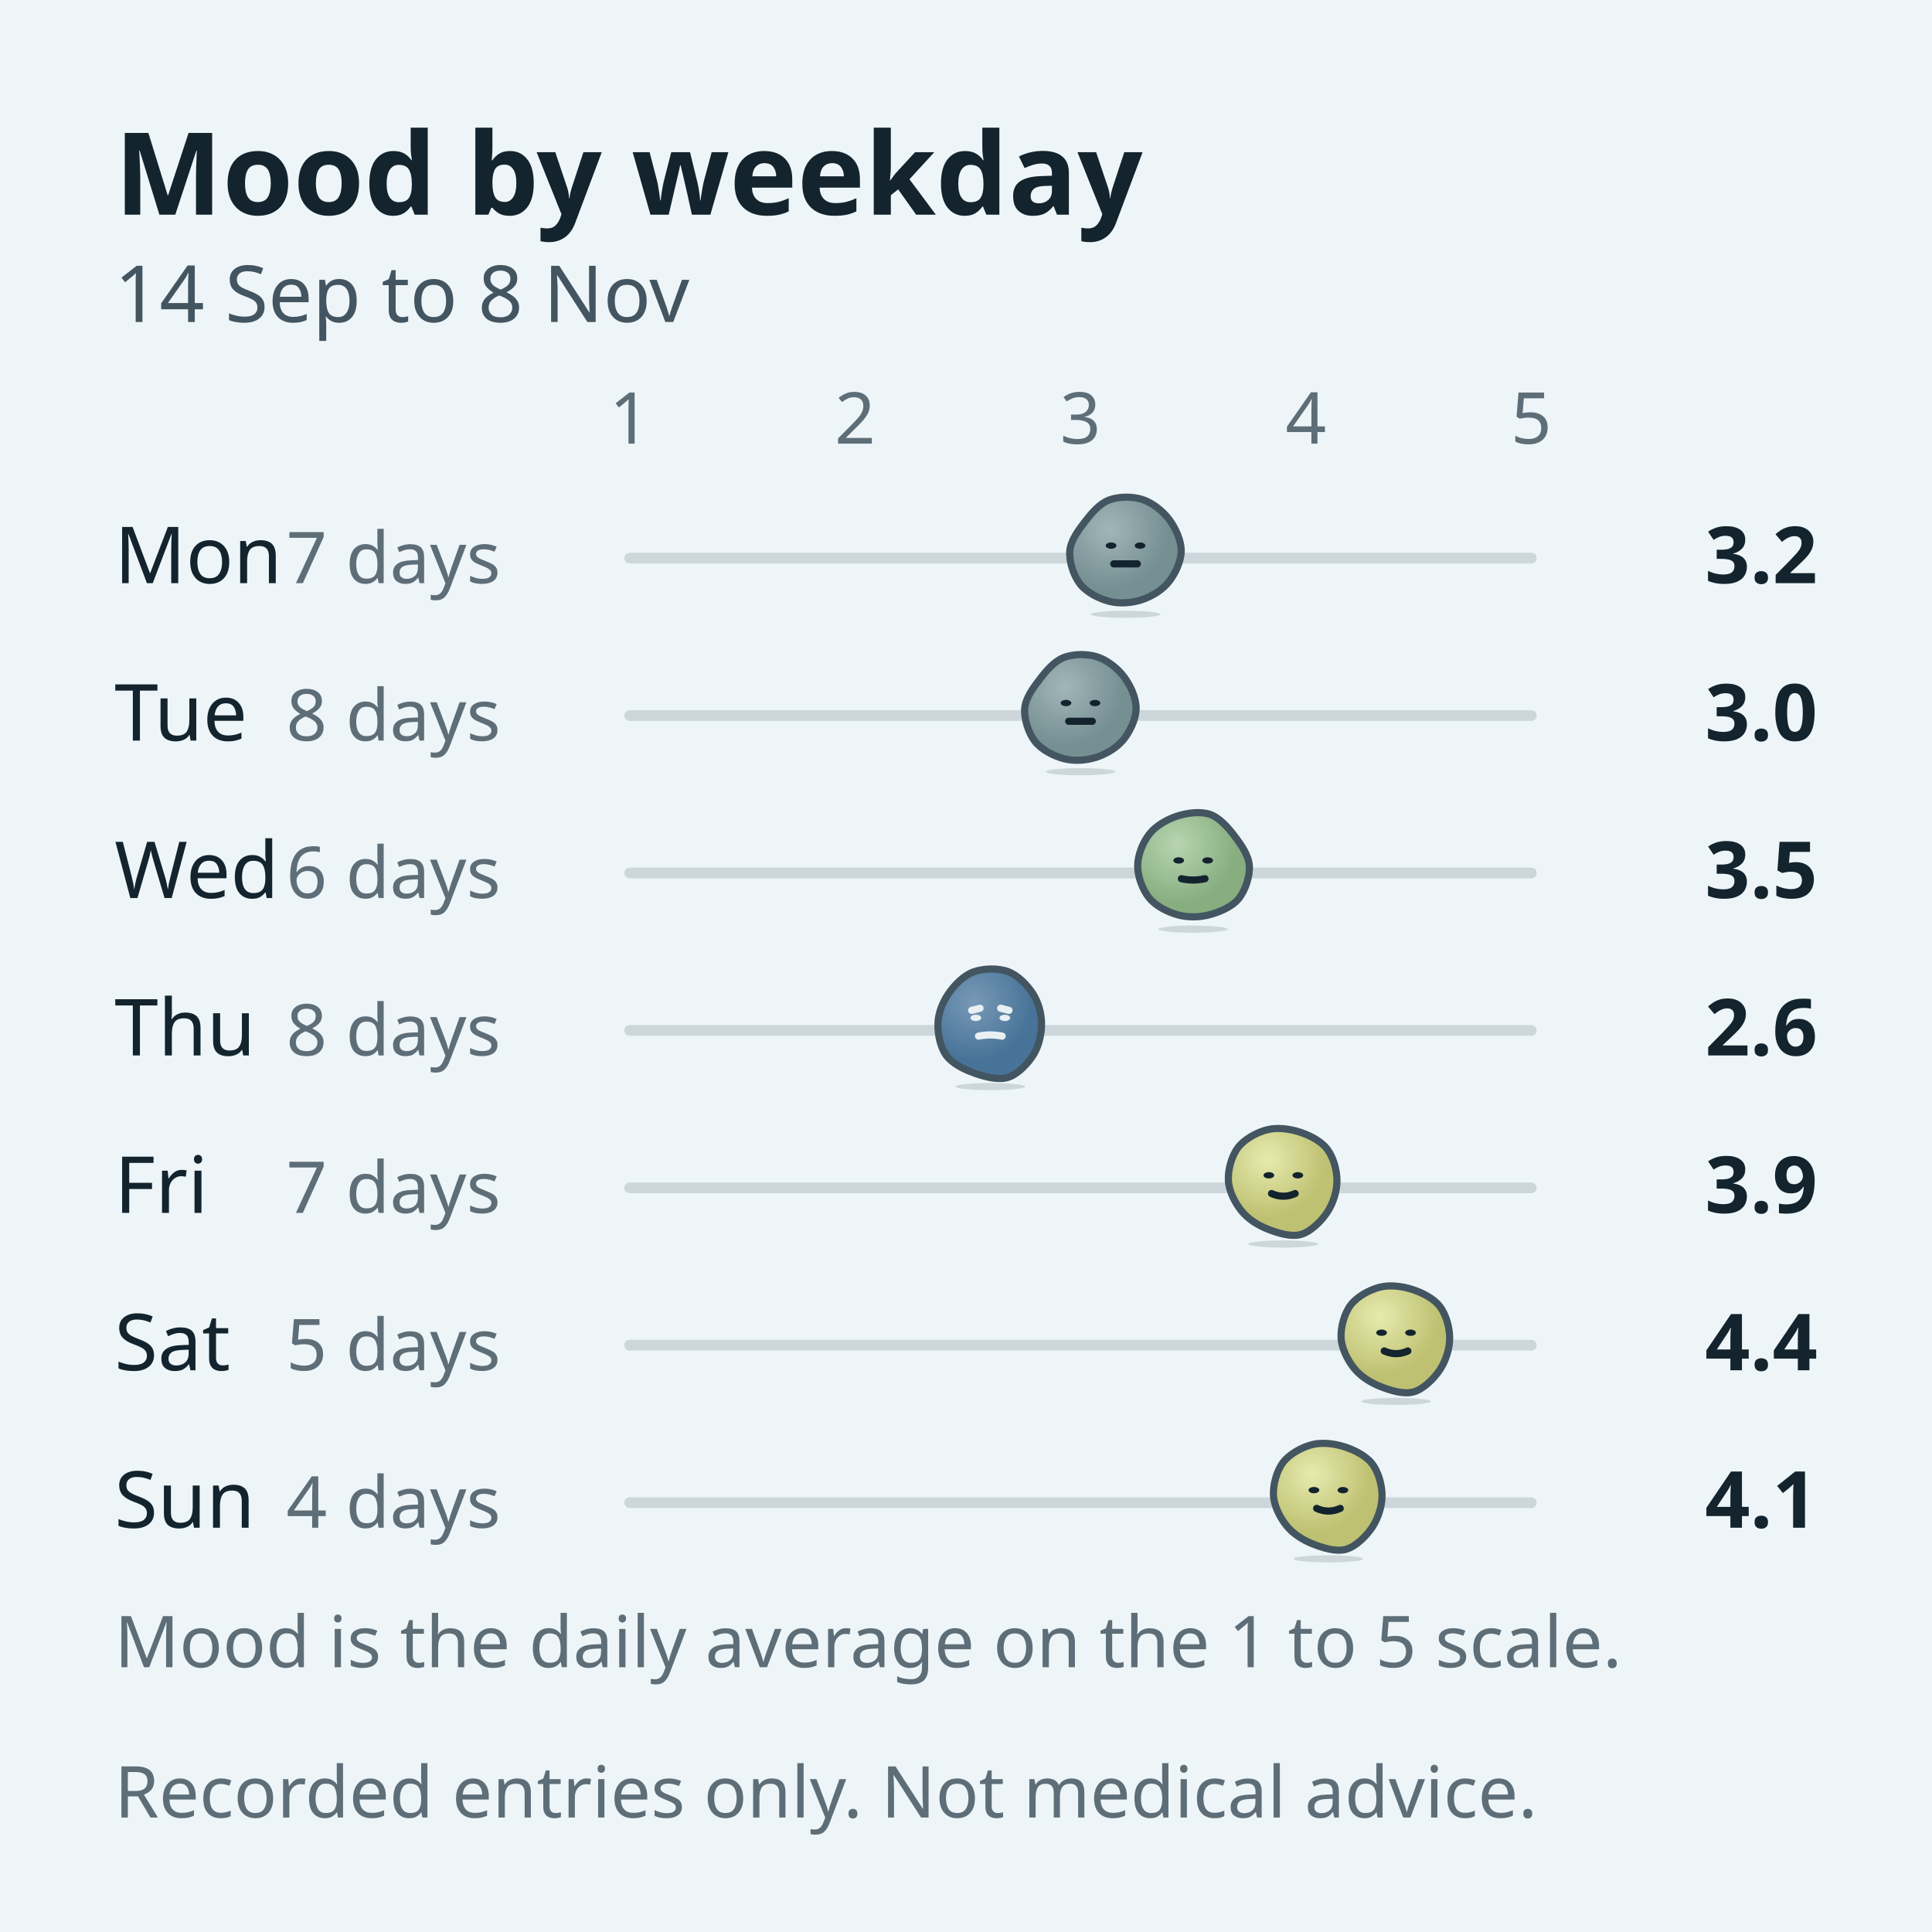
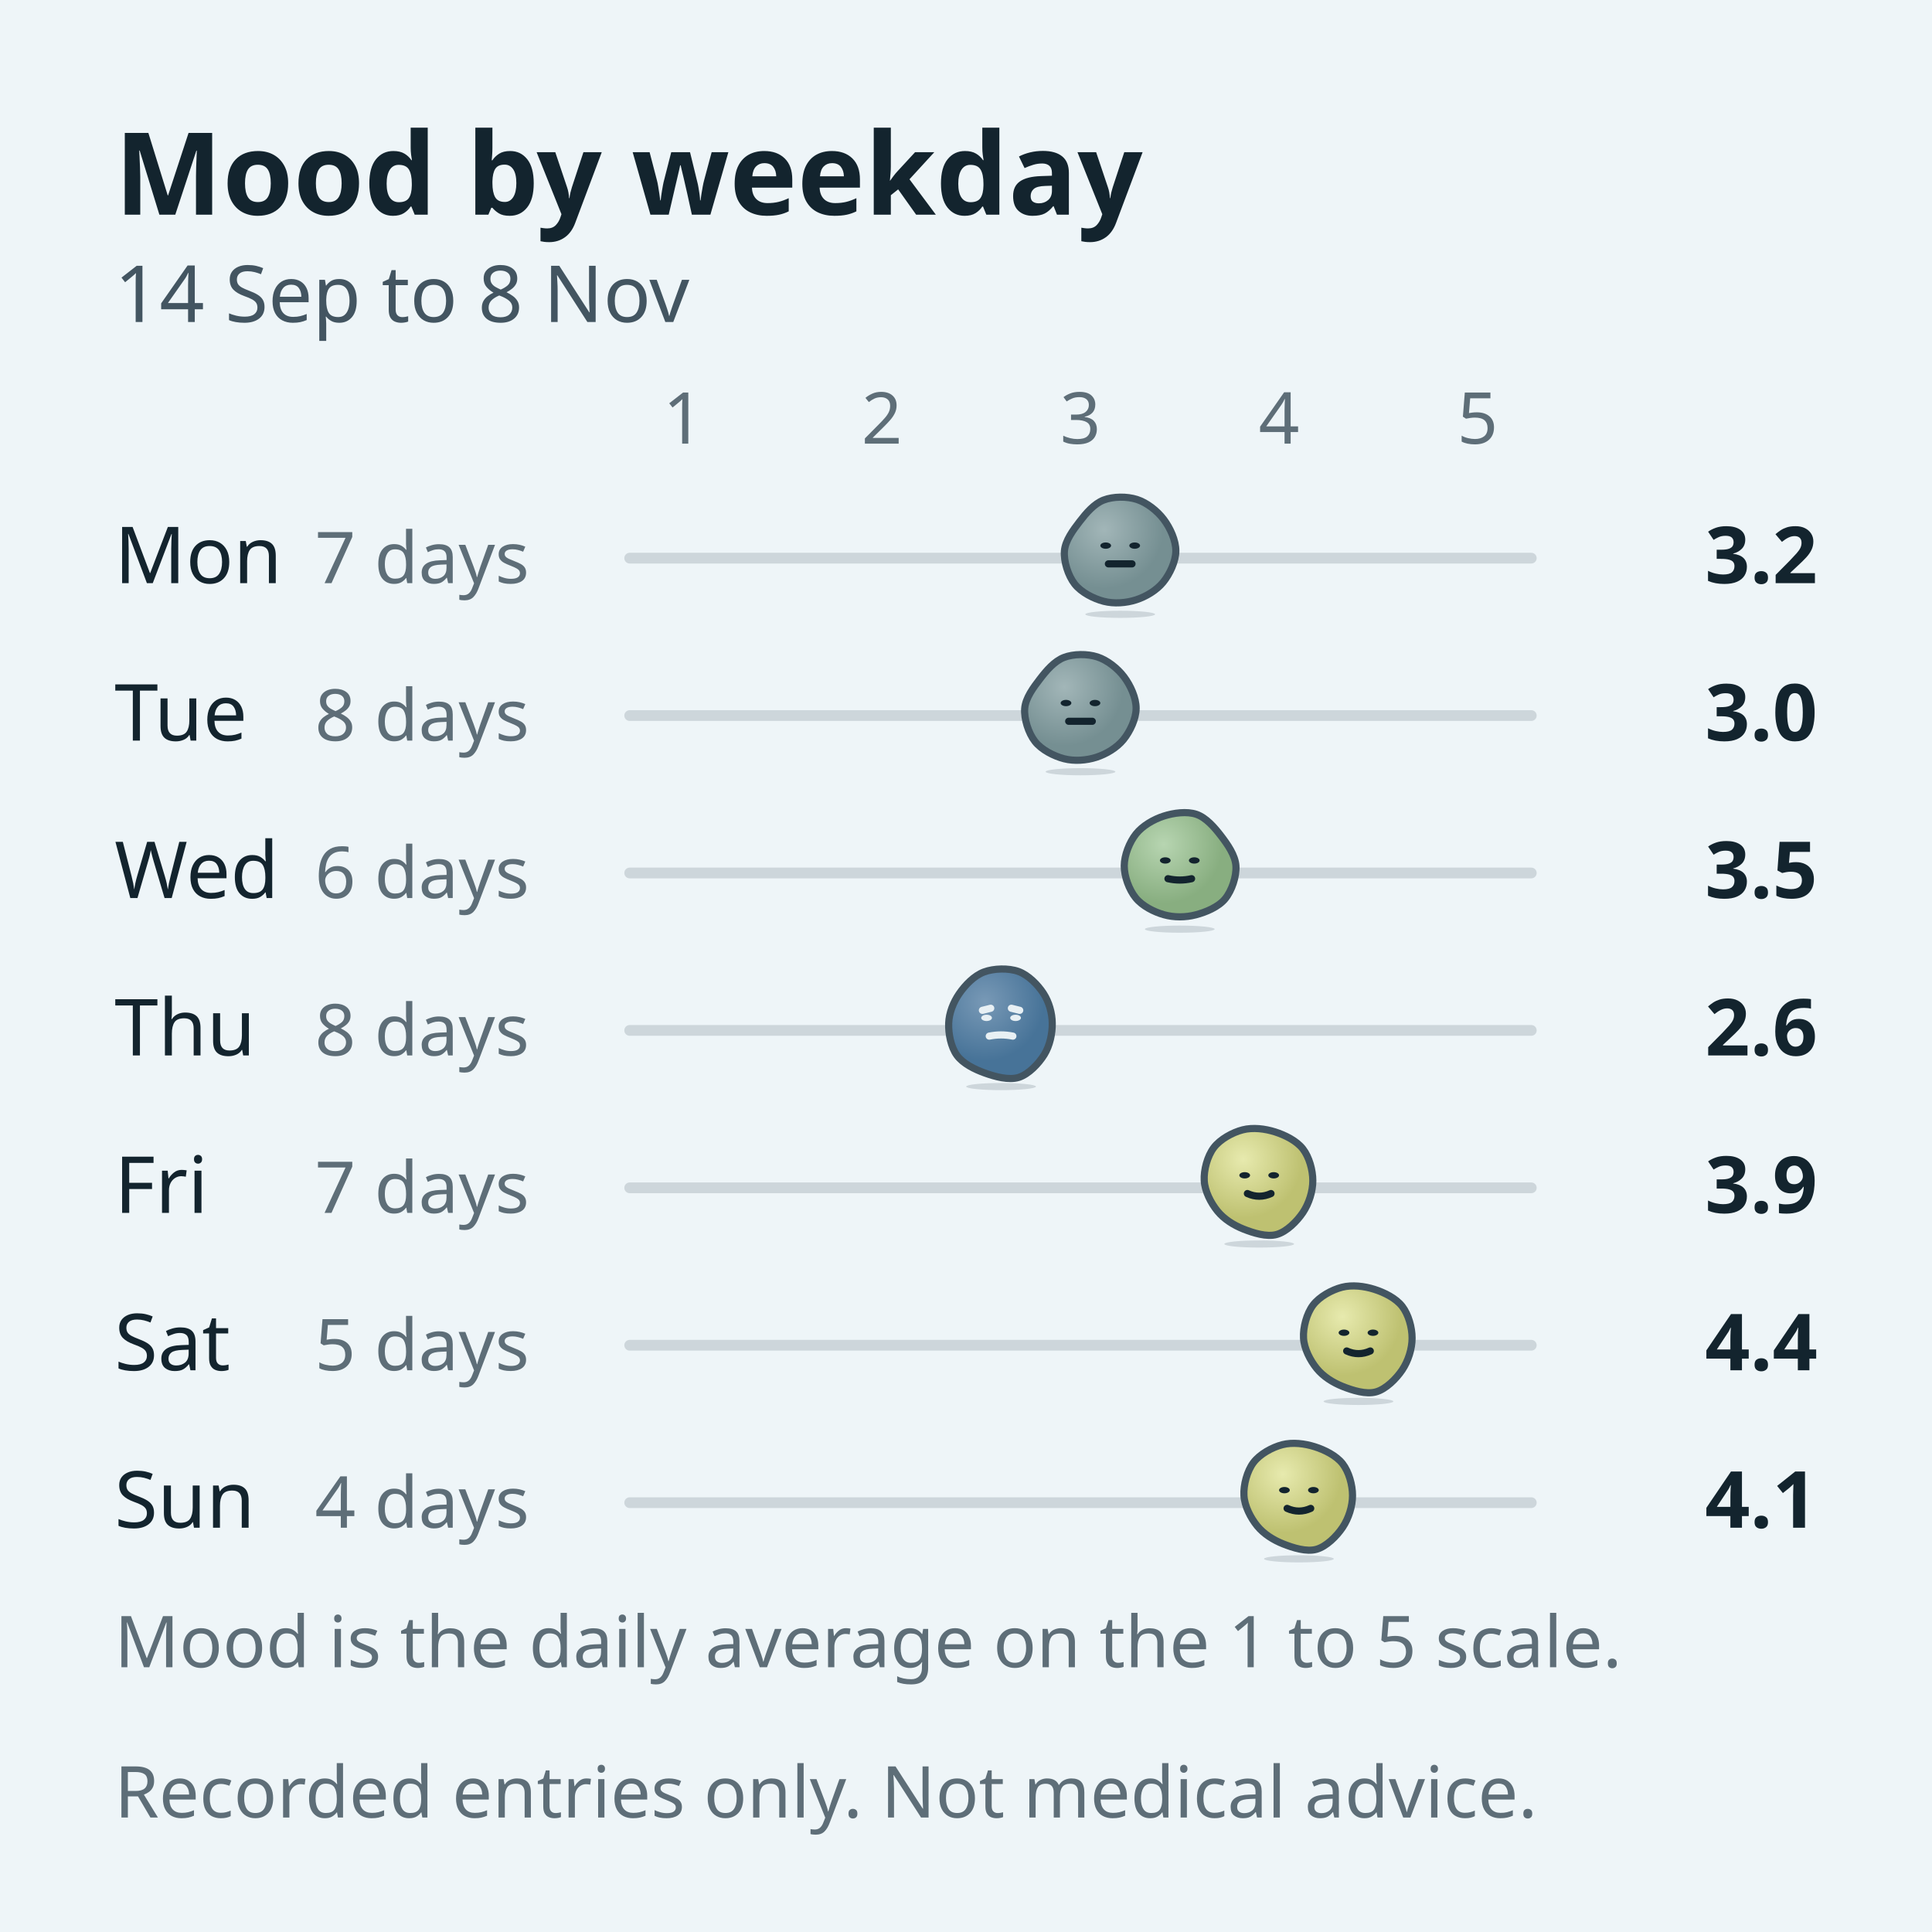
<svg xmlns="http://www.w3.org/2000/svg" width="1080" height="1080" viewBox="0 0 1080 1080">
  <defs>
-     <radialGradient id="g1" gradientUnits="userSpaceOnUse" cx="620.2" cy="296" r="33">
+     <radialGradient id="g1" gradientUnits="userSpaceOnUse" cx="617.2" cy="296" r="33">
      <stop offset="0" stop-color="#a2b6b8" />
      <stop offset="1" stop-color="#758f92" />
    </radialGradient>
    <radialGradient id="g2" gradientUnits="userSpaceOnUse" cx="595" cy="384" r="33">
      <stop offset="0" stop-color="#a2b6b8" />
      <stop offset="1" stop-color="#758f92" />
    </radialGradient>
-     <radialGradient id="g3" gradientUnits="userSpaceOnUse" cx="658" cy="472" r="33">
+     <radialGradient id="g3" gradientUnits="userSpaceOnUse" cx="650.5" cy="472" r="33">
      <stop offset="0" stop-color="#b7d5b1" />
      <stop offset="1" stop-color="#88ae80" />
    </radialGradient>
-     <radialGradient id="g4" gradientUnits="userSpaceOnUse" cx="544.6" cy="560" r="33">
+     <radialGradient id="g4" gradientUnits="userSpaceOnUse" cx="550.6" cy="560" r="33">
      <stop offset="0" stop-color="#7899b6" />
      <stop offset="1" stop-color="#477398" />
    </radialGradient>
-     <radialGradient id="g5" gradientUnits="userSpaceOnUse" cx="708.4" cy="648" r="33">
+     <radialGradient id="g5" gradientUnits="userSpaceOnUse" cx="694.9" cy="648" r="33">
      <stop offset="0" stop-color="#e7eaae" />
      <stop offset="1" stop-color="#bec171" />
    </radialGradient>
-     <radialGradient id="g6" gradientUnits="userSpaceOnUse" cx="771.4" cy="736" r="33">
+     <radialGradient id="g6" gradientUnits="userSpaceOnUse" cx="750.4" cy="736" r="33">
      <stop offset="0" stop-color="#e7eaae" />
      <stop offset="1" stop-color="#bec171" />
    </radialGradient>
-     <radialGradient id="g7" gradientUnits="userSpaceOnUse" cx="733.6" cy="824" r="33">
+     <radialGradient id="g7" gradientUnits="userSpaceOnUse" cx="717.1" cy="824" r="33">
      <stop offset="0" stop-color="#e7eaae" />
      <stop offset="1" stop-color="#bec171" />
    </radialGradient>
  </defs>
  <rect width="1080" height="1080" fill="#eef5f8" />
  <text x="64" y="120" font-family="Geologica" font-weight="600" font-size="64" fill="#13242e">Mood by weekday</text>
  <text x="1016" y="120" font-family="IBM Plex Sans" font-weight="500" font-size="44" fill="#435561" text-anchor="end" />
  <text x="64" y="180" font-family="IBM Plex Sans" font-weight="500" font-size="44" fill="#435561">14 Sep to 8 Nov</text>
-   <text x="352" y="248" font-family="IBM Plex Sans" font-weight="500" font-size="40" fill="#5e6e78" text-anchor="middle">1</text>
-   <text x="478" y="248" font-family="IBM Plex Sans" font-weight="500" font-size="40" fill="#5e6e78" text-anchor="middle">2</text>
+   <text x="382" y="248" font-family="IBM Plex Sans" font-weight="500" font-size="40" fill="#5e6e78" text-anchor="middle">1</text>
+   <text x="493" y="248" font-family="IBM Plex Sans" font-weight="500" font-size="40" fill="#5e6e78" text-anchor="middle">2</text>
  <text x="604" y="248" font-family="IBM Plex Sans" font-weight="500" font-size="40" fill="#5e6e78" text-anchor="middle">3</text>
-   <text x="730" y="248" font-family="IBM Plex Sans" font-weight="500" font-size="40" fill="#5e6e78" text-anchor="middle">4</text>
-   <text x="856" y="248" font-family="IBM Plex Sans" font-weight="500" font-size="40" fill="#5e6e78" text-anchor="middle">5</text>
+   <text x="715" y="248" font-family="IBM Plex Sans" font-weight="500" font-size="40" fill="#5e6e78" text-anchor="middle">4</text>
+   <text x="826" y="248" font-family="IBM Plex Sans" font-weight="500" font-size="40" fill="#5e6e78" text-anchor="middle">5</text>
  <text x="64" y="326" font-family="IBM Plex Sans" font-weight="500" font-size="44" fill="#13242e">Mon</text>
-   <text x="160" y="326" font-family="IBM Plex Sans" font-weight="500" font-size="40" fill="#5e6e78">7 days</text>
+   <text x="176" y="326" font-family="IBM Plex Sans" font-weight="500" font-size="40" fill="#5e6e78">7 days</text>
  <g>
    <line x1="352" y1="312" x2="856" y2="312" stroke="#cdd6db" stroke-width="6" stroke-linecap="round" stroke-linejoin="round" />
    <g>
-       <ellipse cx="629.2" cy="343.4" rx="19.5" ry="2" fill="#cdd6db" />
-       <path d="M660.3 308 C660.25 313.85 656.92 320.9 653.22 325.45 C649.52 330 643.6 333.53 638.07 335.31 C632.55 337.1 625.77 337.62 620.05 336.15 C614.33 334.68 607.43 331.17 603.76 326.48 C600.09 321.79 597.56 313.82 598.02 308 C598.49 302.18 602.89 296.29 606.55 291.54 C610.2 286.8 614.61 281.59 619.95 279.53 C625.28 277.47 632.96 277.4 638.56 279.2 C644.15 281 649.89 285.53 653.52 290.33 C657.14 295.13 660.35 302.15 660.3 308 Z" fill="url(#g1)" stroke="#435561" stroke-width="4" stroke-linecap="round" stroke-linejoin="round" />
-       <ellipse cx="621.1" cy="305" rx="3" ry="1.76" fill="#13242e" />
-       <ellipse cx="637.3" cy="305" rx="3" ry="1.76" fill="#13242e" />
-       <path d="M622.6 315.2 Q629.2 315.2 635.8 315.2" fill="none" stroke="#13242e" stroke-width="4" stroke-linecap="round" stroke-linejoin="round" />
+       <ellipse cx="626.2" cy="343.4" rx="19.5" ry="2" fill="#cdd6db" />
+       <path d="M657.3 308 C657.25 313.85 653.92 320.9 650.22 325.45 C646.52 330 640.6 333.53 635.07 335.31 C629.55 337.1 622.77 337.62 617.05 336.15 C611.33 334.68 604.43 331.17 600.76 326.48 C597.09 321.79 594.56 313.82 595.02 308 C595.49 302.18 599.89 296.29 603.55 291.54 C607.2 286.8 611.61 281.59 616.95 279.53 C622.28 277.47 629.96 277.4 635.56 279.2 C641.15 281 646.89 285.53 650.52 290.33 C654.14 295.13 657.35 302.15 657.3 308 Z" fill="url(#g1)" stroke="#435561" stroke-width="4" stroke-linecap="round" stroke-linejoin="round" />
+       <ellipse cx="618.1" cy="305" rx="3" ry="1.76" fill="#13242e" />
+       <ellipse cx="634.3" cy="305" rx="3" ry="1.76" fill="#13242e" />
+       <path d="M619.6 315.2 Q626.2 315.2 632.8 315.2" fill="none" stroke="#13242e" stroke-width="4" stroke-linecap="round" stroke-linejoin="round" />
    </g>
  </g>
  <text x="1016" y="326" font-family="IBM Plex Sans" font-weight="600" font-size="44" fill="#13242e" text-anchor="end">3.2</text>
  <text x="64" y="414" font-family="IBM Plex Sans" font-weight="500" font-size="44" fill="#13242e">Tue</text>
-   <text x="160" y="414" font-family="IBM Plex Sans" font-weight="500" font-size="40" fill="#5e6e78">8 days</text>
+   <text x="176" y="414" font-family="IBM Plex Sans" font-weight="500" font-size="40" fill="#5e6e78">8 days</text>
  <g>
    <line x1="352" y1="400" x2="856" y2="400" stroke="#cdd6db" stroke-width="6" stroke-linecap="round" stroke-linejoin="round" />
    <g>
      <ellipse cx="604" cy="431.4" rx="19.5" ry="2" fill="#cdd6db" />
      <path d="M635.1 396 C635.05 401.85 631.72 408.9 628.02 413.45 C624.32 418 618.4 421.53 612.87 423.31 C607.35 425.1 600.57 425.62 594.85 424.15 C589.13 422.68 582.23 419.17 578.56 414.48 C574.89 409.79 572.36 401.82 572.82 396 C573.29 390.18 577.69 384.29 581.35 379.54 C585 374.8 589.41 369.59 594.75 367.53 C600.08 365.47 607.76 365.4 613.36 367.2 C618.95 369 624.69 373.53 628.32 378.33 C631.94 383.13 635.15 390.15 635.1 396 Z" fill="url(#g2)" stroke="#435561" stroke-width="4" stroke-linecap="round" stroke-linejoin="round" />
      <ellipse cx="595.9" cy="393" rx="3" ry="1.76" fill="#13242e" />
      <ellipse cx="612.1" cy="393" rx="3" ry="1.76" fill="#13242e" />
      <path d="M597.4 403.2 Q604 403.2 610.6 403.2" fill="none" stroke="#13242e" stroke-width="4" stroke-linecap="round" stroke-linejoin="round" />
    </g>
  </g>
  <text x="1016" y="414" font-family="IBM Plex Sans" font-weight="600" font-size="44" fill="#13242e" text-anchor="end">3.0</text>
-   <text x="64" y="502" font-family="IBM Plex Sans Condensed" font-weight="500" font-size="44" fill="#13242e">Wed</text>
-   <text x="160" y="502" font-family="IBM Plex Sans" font-weight="500" font-size="40" fill="#5e6e78">6 days</text>
+   <text x="64" y="502" font-family="IBM Plex Sans" font-weight="500" font-size="44" fill="#13242e">Wed</text>
+   <text x="176" y="502" font-family="IBM Plex Sans" font-weight="500" font-size="40" fill="#5e6e78">6 days</text>
  <g>
    <line x1="352" y1="488" x2="856" y2="488" stroke="#cdd6db" stroke-width="6" stroke-linecap="round" stroke-linejoin="round" />
    <g>
-       <ellipse cx="667" cy="519.4" rx="19.5" ry="2" fill="#cdd6db" />
-       <path d="M698.39 484 C698.78 489.86 696.12 497.87 692.37 502.43 C688.62 507 681.61 509.92 675.9 511.4 C670.2 512.89 663.71 512.92 658.12 511.33 C652.53 509.75 646.05 506.46 642.36 501.9 C638.67 497.35 635.94 489.95 635.96 484 C635.99 478.05 638.85 470.84 642.52 466.21 C646.19 461.59 652.34 458.05 657.97 456.22 C663.61 454.39 671 453.4 676.35 455.23 C681.69 457.07 686.37 462.46 690.05 467.26 C693.72 472.05 698.01 478.14 698.39 484 Z" fill="url(#g3)" stroke="#435561" stroke-width="4" stroke-linecap="round" stroke-linejoin="round" />
-       <ellipse cx="658.9" cy="481" rx="3" ry="1.76" fill="#13242e" />
-       <ellipse cx="675.1" cy="481" rx="3" ry="1.76" fill="#13242e" />
-       <path d="M660.4 491.2 Q667 492.7 673.6 491.2" fill="none" stroke="#13242e" stroke-width="4" stroke-linecap="round" stroke-linejoin="round" />
+       <ellipse cx="659.5" cy="519.4" rx="19.5" ry="2" fill="#cdd6db" />
+       <path d="M690.89 484 C691.28 489.86 688.62 497.87 684.87 502.43 C681.12 507 674.11 509.92 668.4 511.4 C662.7 512.89 656.21 512.92 650.62 511.33 C645.03 509.75 638.55 506.46 634.86 501.9 C631.17 497.35 628.44 489.95 628.46 484 C628.49 478.05 631.35 470.84 635.02 466.21 C638.69 461.59 644.84 458.05 650.47 456.22 C656.11 454.39 663.5 453.4 668.85 455.23 C674.19 457.07 678.87 462.46 682.55 467.26 C686.22 472.05 690.51 478.14 690.89 484 Z" fill="url(#g3)" stroke="#435561" stroke-width="4" stroke-linecap="round" stroke-linejoin="round" />
+       <ellipse cx="651.4" cy="481" rx="3" ry="1.76" fill="#13242e" />
+       <ellipse cx="667.6" cy="481" rx="3" ry="1.76" fill="#13242e" />
+       <path d="M652.9 491.2 Q659.5 492.7 666.1 491.2" fill="none" stroke="#13242e" stroke-width="4" stroke-linecap="round" stroke-linejoin="round" />
    </g>
  </g>
  <text x="1016" y="502" font-family="IBM Plex Sans" font-weight="600" font-size="44" fill="#13242e" text-anchor="end">3.5</text>
  <text x="64" y="590" font-family="IBM Plex Sans" font-weight="500" font-size="44" fill="#13242e">Thu</text>
-   <text x="160" y="590" font-family="IBM Plex Sans" font-weight="500" font-size="40" fill="#5e6e78">8 days</text>
+   <text x="176" y="590" font-family="IBM Plex Sans" font-weight="500" font-size="40" fill="#5e6e78">8 days</text>
  <g>
    <line x1="352" y1="576" x2="856" y2="576" stroke="#cdd6db" stroke-width="6" stroke-linecap="round" stroke-linejoin="round" />
    <g>
-       <ellipse cx="553.6" cy="607.4" rx="19.5" ry="2" fill="#cdd6db" />
-       <path d="M582.22 572 C582.3 577.71 580.88 584.5 577.75 589.55 C574.62 594.59 568.97 600.56 563.44 602.28 C557.91 603.99 550.31 601.89 544.56 599.83 C538.8 597.78 532.3 594.56 528.93 589.93 C525.55 585.29 524.11 577.74 524.32 572 C524.53 566.26 526.91 560.27 530.19 555.5 C533.47 550.73 538.49 545.44 544.01 543.37 C549.53 541.29 557.75 541.06 563.3 543.05 C568.84 545.04 574.14 550.48 577.29 555.3 C580.44 560.13 582.15 566.29 582.22 572 Z" fill="url(#g4)" stroke="#435561" stroke-width="4" stroke-linecap="round" stroke-linejoin="round" />
-       <ellipse cx="545.5" cy="569" rx="3" ry="1.76" fill="#e8f0f4" />
-       <ellipse cx="561.7" cy="569" rx="3" ry="1.76" fill="#e8f0f4" />
-       <path d="M547 579.2 Q553.6 577.85 560.2 579.2" fill="none" stroke="#e8f0f4" stroke-width="4" stroke-linecap="round" stroke-linejoin="round" />
-       <line x1="543.17" y1="564.78" x2="547.83" y2="563.62" stroke="#e8f0f4" stroke-width="4" stroke-linecap="round" stroke-linejoin="round" />
-       <line x1="564.03" y1="564.78" x2="559.37" y2="563.62" stroke="#e8f0f4" stroke-width="4" stroke-linecap="round" stroke-linejoin="round" />
+       <ellipse cx="559.6" cy="607.4" rx="19.5" ry="2" fill="#cdd6db" />
+       <path d="M588.22 572 C588.3 577.71 586.88 584.5 583.75 589.55 C580.62 594.59 574.97 600.56 569.44 602.28 C563.91 603.99 556.31 601.89 550.56 599.83 C544.8 597.78 538.3 594.56 534.93 589.93 C531.55 585.29 530.11 577.74 530.32 572 C530.53 566.26 532.91 560.27 536.19 555.5 C539.47 550.73 544.49 545.44 550.01 543.37 C555.53 541.29 563.75 541.06 569.3 543.05 C574.84 545.04 580.14 550.48 583.29 555.3 C586.44 560.13 588.15 566.29 588.22 572 Z" fill="url(#g4)" stroke="#435561" stroke-width="4" stroke-linecap="round" stroke-linejoin="round" />
+       <ellipse cx="551.5" cy="569" rx="3" ry="1.76" fill="#e8f0f4" />
+       <ellipse cx="567.7" cy="569" rx="3" ry="1.76" fill="#e8f0f4" />
+       <path d="M553 579.2 Q559.6 577.85 566.2 579.2" fill="none" stroke="#e8f0f4" stroke-width="4" stroke-linecap="round" stroke-linejoin="round" />
+       <line x1="549.17" y1="564.78" x2="553.83" y2="563.62" stroke="#e8f0f4" stroke-width="4" stroke-linecap="round" stroke-linejoin="round" />
+       <line x1="570.03" y1="564.78" x2="565.37" y2="563.62" stroke="#e8f0f4" stroke-width="4" stroke-linecap="round" stroke-linejoin="round" />
    </g>
  </g>
  <text x="1016" y="590" font-family="IBM Plex Sans" font-weight="600" font-size="44" fill="#13242e" text-anchor="end">2.6</text>
  <text x="64" y="678" font-family="IBM Plex Sans" font-weight="500" font-size="44" fill="#13242e">Fri</text>
-   <text x="160" y="678" font-family="IBM Plex Sans" font-weight="500" font-size="40" fill="#5e6e78">7 days</text>
+   <text x="176" y="678" font-family="IBM Plex Sans" font-weight="500" font-size="40" fill="#5e6e78">7 days</text>
  <g>
    <line x1="352" y1="664" x2="856" y2="664" stroke="#cdd6db" stroke-width="6" stroke-linecap="round" stroke-linejoin="round" />
    <g>
-       <ellipse cx="717.4" cy="695.4" rx="19.5" ry="2" fill="#cdd6db" />
-       <path d="M747.37 660 C747.38 665.92 745.22 672.75 741.86 677.77 C738.49 682.78 732.72 688.54 727.17 690.08 C721.63 691.63 714.13 689.24 708.61 687.06 C703.09 684.87 697.7 681.48 694.05 676.97 C690.39 672.46 687.01 665.9 686.68 660 C686.34 654.1 688.43 646.29 692.01 641.55 C695.59 636.82 702.46 633.05 708.17 631.58 C713.87 630.11 720.65 630.96 726.26 632.74 C731.87 634.52 738.31 637.71 741.83 642.25 C745.35 646.79 747.37 654.08 747.37 660 Z" fill="url(#g5)" stroke="#435561" stroke-width="4" stroke-linecap="round" stroke-linejoin="round" />
-       <ellipse cx="709.3" cy="657" rx="3" ry="1.76" fill="#13242e" />
-       <ellipse cx="725.5" cy="657" rx="3" ry="1.76" fill="#13242e" />
-       <path d="M710.8 667.2 Q717.4 670.2 724 667.2" fill="none" stroke="#13242e" stroke-width="4" stroke-linecap="round" stroke-linejoin="round" />
+       <ellipse cx="703.9" cy="695.4" rx="19.5" ry="2" fill="#cdd6db" />
+       <path d="M733.87 660 C733.88 665.92 731.72 672.75 728.36 677.77 C724.99 682.78 719.22 688.54 713.67 690.08 C708.13 691.63 700.63 689.24 695.11 687.06 C689.59 684.87 684.2 681.48 680.55 676.97 C676.89 672.46 673.51 665.9 673.18 660 C672.84 654.1 674.93 646.29 678.51 641.55 C682.09 636.82 688.96 633.05 694.67 631.58 C700.37 630.11 707.15 630.96 712.76 632.74 C718.37 634.52 724.81 637.71 728.33 642.25 C731.85 646.79 733.87 654.08 733.87 660 Z" fill="url(#g5)" stroke="#435561" stroke-width="4" stroke-linecap="round" stroke-linejoin="round" />
+       <ellipse cx="695.8" cy="657" rx="3" ry="1.76" fill="#13242e" />
+       <ellipse cx="712" cy="657" rx="3" ry="1.76" fill="#13242e" />
+       <path d="M697.3 667.2 Q703.9 670.2 710.5 667.2" fill="none" stroke="#13242e" stroke-width="4" stroke-linecap="round" stroke-linejoin="round" />
    </g>
  </g>
  <text x="1016" y="678" font-family="IBM Plex Sans" font-weight="600" font-size="44" fill="#13242e" text-anchor="end">3.9</text>
  <text x="64" y="766" font-family="IBM Plex Sans" font-weight="500" font-size="44" fill="#13242e">Sat</text>
-   <text x="160" y="766" font-family="IBM Plex Sans" font-weight="500" font-size="40" fill="#5e6e78">5 days</text>
+   <text x="176" y="766" font-family="IBM Plex Sans" font-weight="500" font-size="40" fill="#5e6e78">5 days</text>
  <g>
    <line x1="352" y1="752" x2="856" y2="752" stroke="#cdd6db" stroke-width="6" stroke-linecap="round" stroke-linejoin="round" />
    <g>
-       <ellipse cx="780.4" cy="783.4" rx="19.5" ry="2" fill="#cdd6db" />
-       <path d="M810.37 748 C810.38 753.92 808.22 760.75 804.86 765.77 C801.49 770.78 795.72 776.54 790.17 778.08 C784.63 779.63 777.13 777.24 771.61 775.06 C766.09 772.87 760.7 769.48 757.05 764.97 C753.39 760.46 750.01 753.9 749.68 748 C749.34 742.1 751.43 734.29 755.01 729.55 C758.59 724.82 765.46 721.05 771.17 719.58 C776.87 718.11 783.65 718.96 789.26 720.74 C794.87 722.52 801.31 725.71 804.83 730.25 C808.35 734.79 810.37 742.08 810.37 748 Z" fill="url(#g6)" stroke="#435561" stroke-width="4" stroke-linecap="round" stroke-linejoin="round" />
-       <ellipse cx="772.3" cy="745" rx="3" ry="1.76" fill="#13242e" />
-       <ellipse cx="788.5" cy="745" rx="3" ry="1.76" fill="#13242e" />
-       <path d="M773.8 755.2 Q780.4 758.2 787 755.2" fill="none" stroke="#13242e" stroke-width="4" stroke-linecap="round" stroke-linejoin="round" />
+       <ellipse cx="759.4" cy="783.4" rx="19.5" ry="2" fill="#cdd6db" />
+       <path d="M789.37 748 C789.38 753.92 787.22 760.75 783.86 765.77 C780.49 770.78 774.72 776.54 769.17 778.08 C763.63 779.63 756.13 777.24 750.61 775.06 C745.09 772.87 739.7 769.48 736.05 764.97 C732.39 760.46 729.01 753.9 728.68 748 C728.34 742.1 730.43 734.29 734.01 729.55 C737.59 724.82 744.46 721.05 750.17 719.58 C755.87 718.11 762.65 718.96 768.26 720.74 C773.87 722.52 780.31 725.71 783.83 730.25 C787.35 734.79 789.37 742.08 789.37 748 Z" fill="url(#g6)" stroke="#435561" stroke-width="4" stroke-linecap="round" stroke-linejoin="round" />
+       <ellipse cx="751.3" cy="745" rx="3" ry="1.76" fill="#13242e" />
+       <ellipse cx="767.5" cy="745" rx="3" ry="1.76" fill="#13242e" />
+       <path d="M752.8 755.2 Q759.4 758.2 766 755.2" fill="none" stroke="#13242e" stroke-width="4" stroke-linecap="round" stroke-linejoin="round" />
    </g>
  </g>
  <text x="1016" y="766" font-family="IBM Plex Sans" font-weight="600" font-size="44" fill="#13242e" text-anchor="end">4.4</text>
  <text x="64" y="854" font-family="IBM Plex Sans" font-weight="500" font-size="44" fill="#13242e">Sun</text>
-   <text x="160" y="854" font-family="IBM Plex Sans" font-weight="500" font-size="40" fill="#5e6e78">4 days</text>
+   <text x="176" y="854" font-family="IBM Plex Sans" font-weight="500" font-size="40" fill="#5e6e78">4 days</text>
  <g>
    <line x1="352" y1="840" x2="856" y2="840" stroke="#cdd6db" stroke-width="6" stroke-linecap="round" stroke-linejoin="round" />
    <g>
-       <ellipse cx="742.6" cy="871.4" rx="19.5" ry="2" fill="#cdd6db" />
-       <path d="M772.57 836 C772.58 841.92 770.42 848.75 767.06 853.77 C763.69 858.78 757.92 864.54 752.37 866.08 C746.83 867.63 739.33 865.24 733.81 863.06 C728.29 860.87 722.9 857.48 719.25 852.97 C715.59 848.46 712.21 841.9 711.88 836 C711.54 830.1 713.63 822.29 717.21 817.55 C720.79 812.82 727.66 809.05 733.37 807.58 C739.07 806.11 745.85 806.96 751.46 808.74 C757.07 810.52 763.51 813.71 767.03 818.25 C770.55 822.79 772.57 830.08 772.57 836 Z" fill="url(#g7)" stroke="#435561" stroke-width="4" stroke-linecap="round" stroke-linejoin="round" />
-       <ellipse cx="734.5" cy="833" rx="3" ry="1.76" fill="#13242e" />
-       <ellipse cx="750.7" cy="833" rx="3" ry="1.76" fill="#13242e" />
-       <path d="M736 843.2 Q742.6 846.2 749.2 843.2" fill="none" stroke="#13242e" stroke-width="4" stroke-linecap="round" stroke-linejoin="round" />
+       <ellipse cx="726.1" cy="871.4" rx="19.5" ry="2" fill="#cdd6db" />
+       <path d="M756.07 836 C756.08 841.92 753.92 848.75 750.56 853.77 C747.19 858.78 741.42 864.54 735.87 866.08 C730.33 867.63 722.83 865.24 717.31 863.06 C711.79 860.87 706.4 857.48 702.75 852.97 C699.09 848.46 695.71 841.9 695.38 836 C695.04 830.1 697.13 822.29 700.71 817.55 C704.29 812.82 711.16 809.05 716.87 807.58 C722.57 806.11 729.35 806.96 734.96 808.74 C740.57 810.52 747.01 813.71 750.53 818.25 C754.05 822.79 756.07 830.08 756.07 836 Z" fill="url(#g7)" stroke="#435561" stroke-width="4" stroke-linecap="round" stroke-linejoin="round" />
+       <ellipse cx="718" cy="833" rx="3" ry="1.76" fill="#13242e" />
+       <ellipse cx="734.2" cy="833" rx="3" ry="1.76" fill="#13242e" />
+       <path d="M719.5 843.2 Q726.1 846.2 732.7 843.2" fill="none" stroke="#13242e" stroke-width="4" stroke-linecap="round" stroke-linejoin="round" />
    </g>
  </g>
  <text x="1016" y="854" font-family="IBM Plex Sans" font-weight="600" font-size="44" fill="#13242e" text-anchor="end">4.1</text>
  <text x="64" y="932" font-family="IBM Plex Sans" font-weight="500" font-size="40" fill="#5e6e78">Mood is the daily average on the 1 to 5 scale.</text>
  <text x="64" y="1016" font-family="IBM Plex Sans" font-weight="500" font-size="40" fill="#5e6e78">Recorded entries only. Not medical advice.</text>
</svg>
